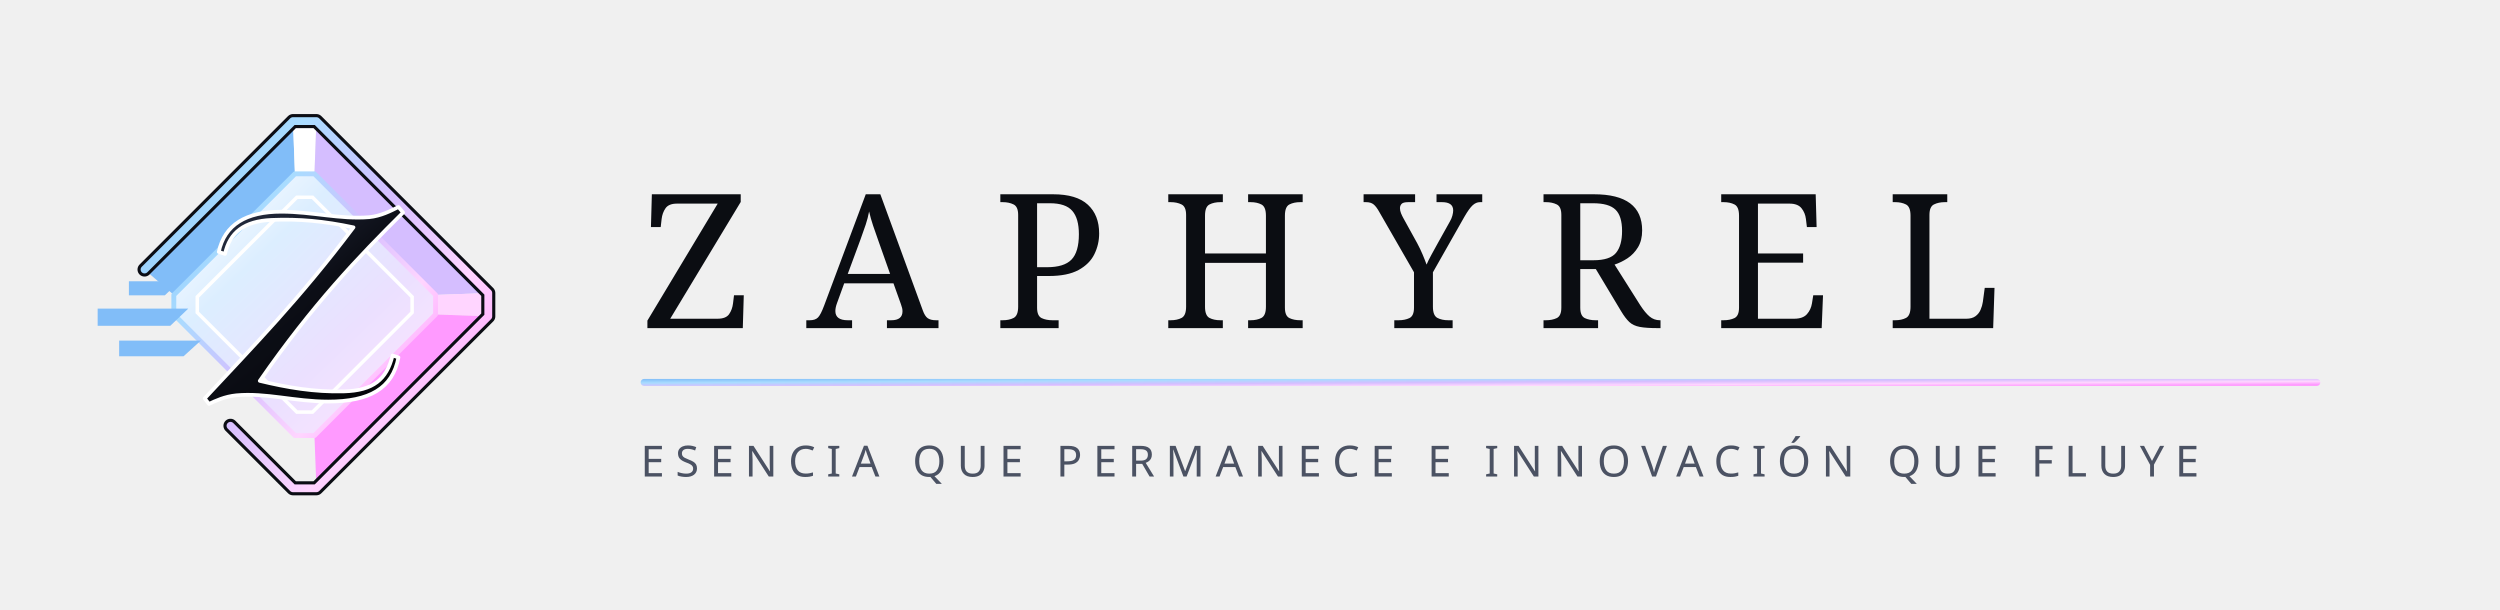
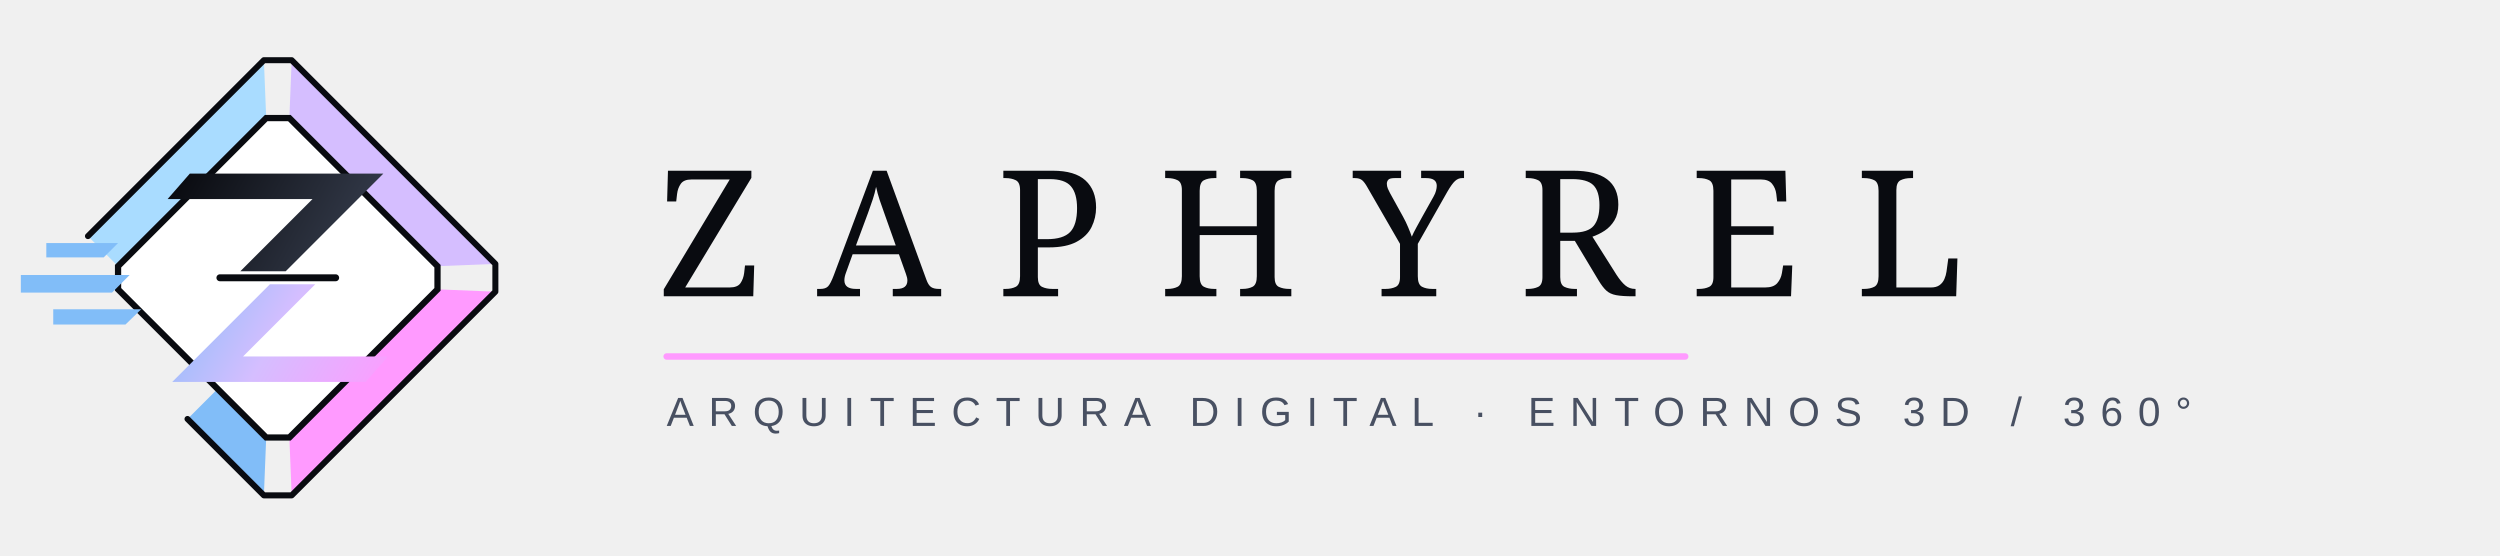
- <svg xmlns="http://www.w3.org/2000/svg" viewBox="0 0 640 156" width="640" height="156" role="img" aria-label="Zaphyrel — Esencia que permanece e innovación que fluye">
+ <svg xmlns="http://www.w3.org/2000/svg" viewBox="0 0 540 120" width="540" height="120" fill="none">
  <defs>
-     <linearGradient id="zl9-p" x1="0" y1="0" x2="1" y2="0.8">
-       <stop offset="0" stop-color="#81BDF8" />
-       <stop offset="0.28" stop-color="#A9DCFF" />
-       <stop offset="0.54" stop-color="#D5BEFF" />
-       <stop offset="0.78" stop-color="#FFD5FF" />
-       <stop offset="1" stop-color="#FF9AFF" />
+     <linearGradient id="pAll" x1="12" y1="12" x2="108" y2="108" gradientUnits="userSpaceOnUse">
+       <stop offset="0%" stop-color="#81BDF8" />
+       <stop offset="25%" stop-color="#A9DCFF" />
+       <stop offset="50%" stop-color="#D5BEFF" />
+       <stop offset="75%" stop-color="#FFD5FF" />
+       <stop offset="100%" stop-color="#FF9AFF" />
    </linearGradient>
-     <linearGradient id="zl9-tbl" x1="0.06" y1="0.04" x2="0.94" y2="0.96">
-       <stop offset="0" stop-color="#FFFFFF" />
-       <stop offset="0.3" stop-color="#DCEEFF" />
-       <stop offset="0.65" stop-color="#EBE0FF" />
-       <stop offset="1" stop-color="#FFE6FF" />
+     <linearGradient id="zWingA" x1="36" y1="36" x2="84" y2="62" gradientUnits="userSpaceOnUse">
+       <stop offset="0%" stop-color="#06070B" />
+       <stop offset="100%" stop-color="#3E4658" />
    </linearGradient>
-     <linearGradient id="zl9-obs" x1="0.12" y1="0.04" x2="0.88" y2="0.96">
-       <stop offset="0" stop-color="#252C40" />
-       <stop offset="0.48" stop-color="#0C0E16" />
-       <stop offset="1" stop-color="#040508" />
+     <linearGradient id="zWingB" x1="36" y1="58" x2="84" y2="86" gradientUnits="userSpaceOnUse">
+       <stop offset="0%" stop-color="#81BDF8" />
+       <stop offset="50%" stop-color="#D5BEFF" />
+       <stop offset="100%" stop-color="#FF9AFF" />
    </linearGradient>
  </defs>
-   <g transform="translate(18,18)">
-     <polygon points="19,51 57,13 57.5,26.5 26.5,57.5" fill="#81BDF8" />
-     <polygon points="57,13 63,13 62.5,26.5 57.5,26.5" fill="#FFFFFF" />
-     <polygon points="63,13 107,57 93.5,57.5 62.5,26.5" fill="#D5BEFF" />
-     <polygon points="107,57 107,63 93.5,62.5 93.5,57.5" fill="#FFD5FF" />
-     <polygon points="107,63 63,107 62.5,93.5 93.5,62.5" fill="#FF9AFF" />
-     <polygon points="57.5,26.5 62.5,26.5 93.5,57.5 93.5,62.5 62.5,93.5 57.5,93.5 26.5,62.5 26.5,57.5" fill="url(#zl9-tbl)" stroke="url(#zl9-p)" stroke-width="1.25" stroke-linejoin="round" />
-     <polygon points="58,32.5 62,32.5 87.5,58 87.5,62 62,87.5 58,87.5 32.5,62 32.5,58" fill="none" stroke="#FFFFFF" stroke-width="0.9" />
-     <path d="M 19 51 L 57 13 L 63 13 L 107 57 L 107 63 L 63 107 L 57 107 L 41 91" fill="none" stroke="#0B0D14" stroke-width="3.6" stroke-linecap="round" stroke-linejoin="round" />
-     <path d="M 19 51 L 57 13 L 63 13 L 107 57 L 107 63 L 63 107 L 57 107 L 41 91" fill="none" stroke="url(#zl9-p)" stroke-width="2" stroke-linecap="round" stroke-linejoin="round" />
-     <path d="M 15 54 H 28 L 24.2 57.6 H 15 Z M 7 61 H 30.2 L 25.6 65.4 H 7 Z M 12.5 69.2 H 33.4 L 29 73.2 H 12.5 Z" fill="#81BDF8" />
-     <path d="M 38 46.5 C 39.5 39.5, 45 36.2, 54 36.2 C 62 36.2, 69 38.2, 76.5 37.6 C 79.5 37.3, 82 36, 84 35 L 85.2 36.4 C 74 47.5, 62 60, 48.5 79.5 C 55.5 81.2, 62.5 82.4, 70 82.2 C 77.5 82, 81 79.2, 82.5 73 L 84 73.5 C 82.5 81.5, 76.5 84.8, 66 84.8 C 57.5 84.8, 50 82.5, 42.5 83.2 C 39.5 83.5, 37.2 84.6, 35.5 85.4 L 34.4 84 C 46.5 71, 59 58.2, 72.5 40.2 C 65 38.6, 58.5 38, 51.5 38.3 C 44.5 38.6, 40.8 41.5, 39.6 47 Z" fill="url(#zl9-obs)" stroke="#FFFFFF" stroke-width="0.95" stroke-linejoin="round" />
-     <path d="M 48 60 H 72" fill="none" stroke="url(#zl9-p)" stroke-width="1.8" stroke-linecap="round" />
-   </g>
-   <text x="164" y="84" font-family="'Cormorant Garamond', Georgia, serif" font-size="48" font-weight="300" letter-spacing="14" fill="#0B0D12">ZAPHYREL</text>
-   <rect x="164" y="97" width="430" height="1.8" rx="0.9" fill="url(#zl9-p)" />
-   <text x="164" y="122" font-family="'Outfit', 'Segoe UI', system-ui, sans-serif" font-size="11" font-weight="400" letter-spacing="2.8" fill="#4B5263">ESENCIA QUE PERMANECE E INNOVACIÓN QUE FLUYE</text>
+   <polygon points="19,51 57,13 57.5,25.5 25.5,57.5" fill="#A9DCFF" />
+   <polygon points="63,13 107,57 94.5,57.5 62.5,25.5" fill="#D5BEFF" />
+   <polygon points="107,63 63,107 62.5,94.5 94.5,62.5" fill="#FF9AFF" />
+   <polygon points="57,107 40.5,90.5 49,82 57.5,94.5" fill="#81BDF8" />
+   <path d="M 19 51 L 57 13 L 63 13 L 107 57 L 107 63 L 63 107 L 57 107 L 40.5 90.5" stroke="#090B10" stroke-width="1.3" stroke-linecap="round" stroke-linejoin="round" />
+   <polygon points="57.5,25.5 62.5,25.5 94.5,57.5 94.5,62.5 62.5,94.5 57.5,94.5 25.5,62.5 25.5,57.5" fill="#FFFFFF" stroke="#090B10" stroke-width="1.35" />
+   <path d="M 10 52.5 H 25.5 L 22.4 55.6 H 10 Z M 4.5 59.4 H 28 L 24.2 63.2 H 4.5 Z M 11.5 66.8 H 30.5 L 27.1 70.1 H 11.5 Z" fill="#81BDF8" />
+   <path d="M 41 37.5 H 82.8 L 61.7 58.6 H 51.9 L 67.5 43 H 36.2 Z" fill="url(#zWingA)" />
+   <path d="M 79 82.5 H 37.2 L 58.3 61.4 H 68.1 L 52.5 77 H 83.8 Z" fill="url(#zWingB)" />
+   <line x1="47.5" y1="60" x2="72.5" y2="60" stroke="#090B10" stroke-width="1.5" stroke-linecap="round" />
+   <text x="142" y="64" font-family="'Cormorant Garamond', Georgia, serif" font-weight="300" font-size="38" letter-spacing="12" fill="#090B10">ZAPHYREL</text>
+   <line x1="144" y1="77" x2="364" y2="77" stroke="url(#pAll)" stroke-width="1.4" stroke-linecap="round" />
+   <text x="144" y="92" font-family="'Outfit', Arial, sans-serif" font-weight="500" font-size="8.8" letter-spacing="3.2" fill="#485062">ARQUITECTURA DIGITAL · ENTORNOS 3D / 360°</text>
</svg>
